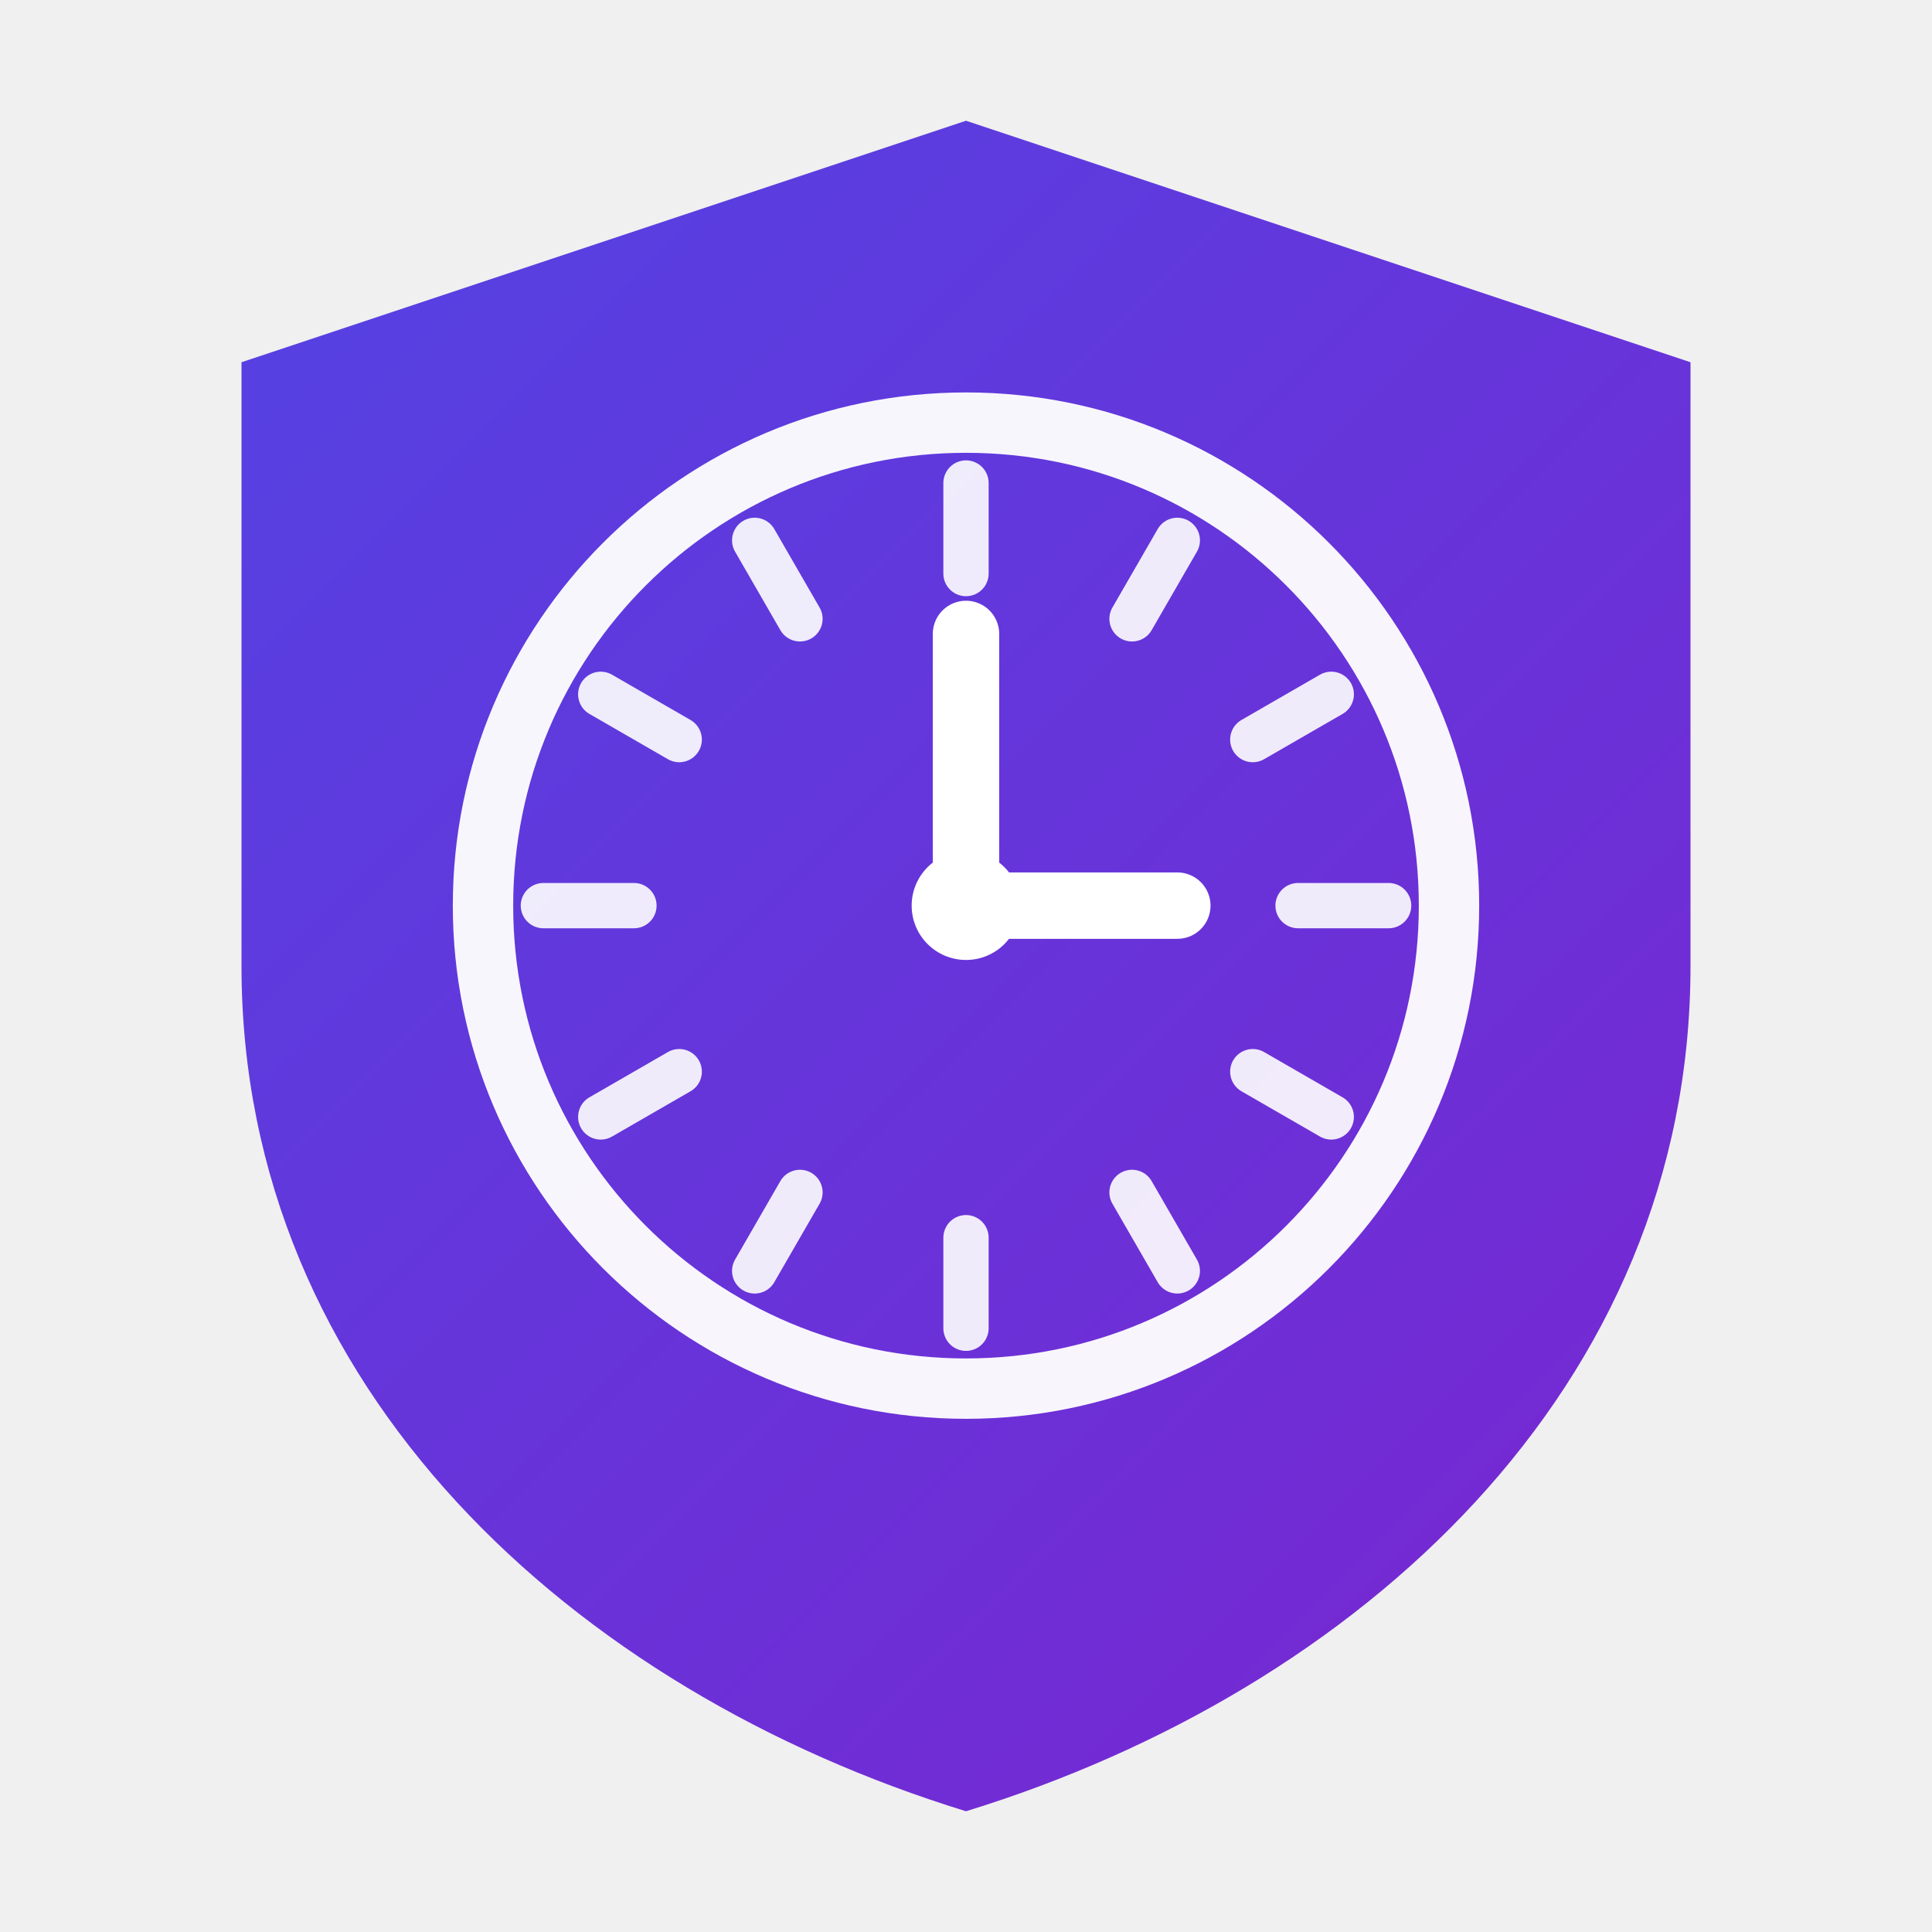
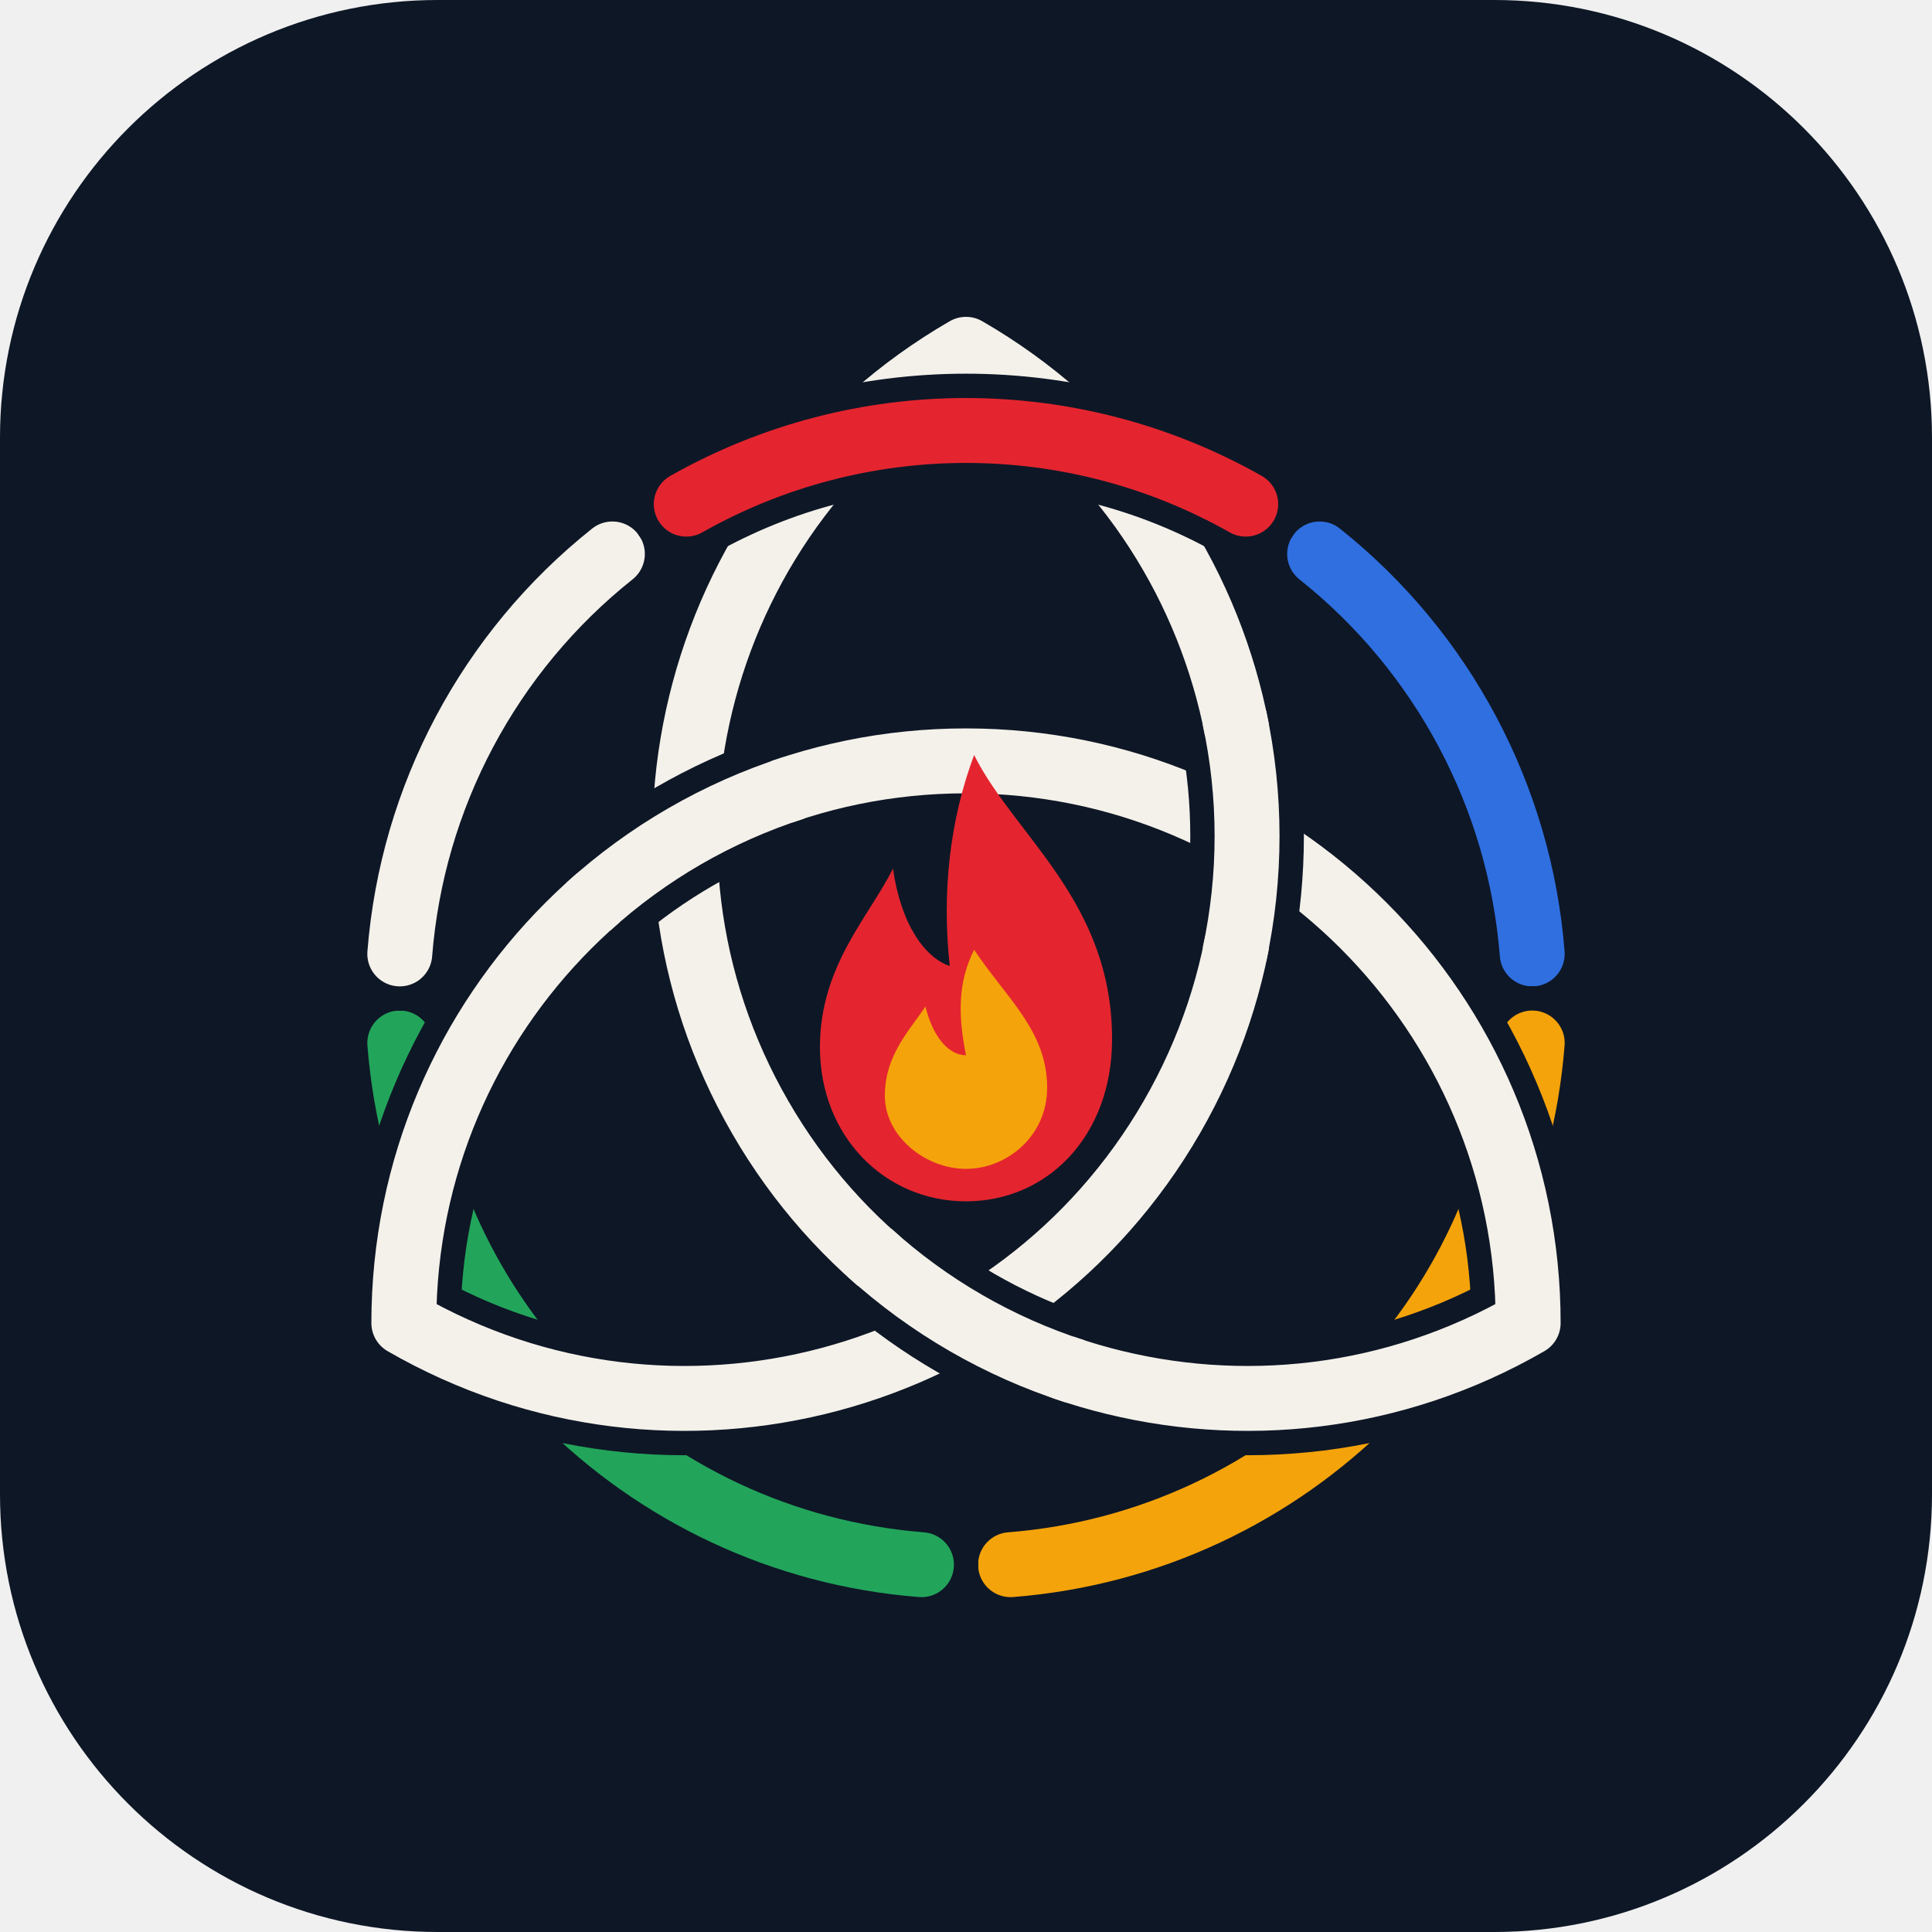
- <svg xmlns="http://www.w3.org/2000/svg" viewBox="0 0 64 64" fill="none">
-   <defs>
-     <linearGradient id="wc-grad" x1="0" y1="0" x2="64" y2="64" gradientUnits="userSpaceOnUse">
-       <stop offset="0%" stop-color="#4f46e5" />
-       <stop offset="100%" stop-color="#7e22ce" />
-     </linearGradient>
-   </defs>
-   <path d="M32 4 L56 12 V32 C56 46 45 56 32 60 C19 56 8 46 8 32 V12 Z" fill="url(#wc-grad)" />
-   <circle cx="32" cy="30" r="16" fill="none" stroke="white" stroke-width="2" stroke-opacity="0.95" />
-   <g stroke="white" stroke-width="1.5" stroke-linecap="round" stroke-opacity="0.9">
-     <line x1="32" y1="16" x2="32" y2="19" />
-     <line x1="39" y1="17.9" x2="37.5" y2="20.5" />
-     <line x1="44.1" y1="23" x2="41.5" y2="24.5" />
-     <line x1="46" y1="30" x2="43" y2="30" />
-     <line x1="44.1" y1="37" x2="41.5" y2="35.5" />
-     <line x1="39" y1="42.1" x2="37.5" y2="39.5" />
-     <line x1="32" y1="44" x2="32" y2="41" />
-     <line x1="25" y1="42.1" x2="26.5" y2="39.5" />
-     <line x1="19.9" y1="37" x2="22.5" y2="35.5" />
-     <line x1="18" y1="30" x2="21" y2="30" />
-     <line x1="19.9" y1="23" x2="22.5" y2="24.5" />
-     <line x1="25" y1="17.9" x2="26.5" y2="20.5" />
+ <svg xmlns="http://www.w3.org/2000/svg" viewBox="0 0 64 64" width="64" height="64">
+   <rect width="64" height="64" rx="14.5" fill="#0E1726" />
+   <g transform="translate(5.120 5.120) scale(0.2688)">
+     <path d="M65.53 43.08 A70.00 70.00 0 0 1 134.47 43.08" fill="none" stroke="#0E1726" stroke-width="14" stroke-linecap="round" stroke-linejoin="round" />
+     <path d="M65.53 43.08 A70.00 70.00 0 0 1 134.47 43.08" fill="none" stroke="#E4252F" stroke-width="8" stroke-linecap="round" stroke-linejoin="round" />
+     <path d="M143.58 49.22 A70.00 70.00 0 0 1 169.78 98.51" fill="none" stroke="#0E1726" stroke-width="14" stroke-linecap="round" stroke-linejoin="round" />
+     <path d="M143.58 49.22 A70.00 70.00 0 0 1 169.78 98.51" fill="none" stroke="#2F6FE0" stroke-width="8" stroke-linecap="round" stroke-linejoin="round" />
+     <path d="M169.78 109.49 A70.00 70.00 0 0 1 105.49 173.78" fill="none" stroke="#0E1726" stroke-width="14" stroke-linecap="round" stroke-linejoin="round" />
+     <path d="M169.78 109.49 A70.00 70.00 0 0 1 105.49 173.78" fill="none" stroke="#F5A30A" stroke-width="8" stroke-linecap="round" stroke-linejoin="round" />
+     <path d="M94.51 173.78 A70.00 70.00 0 0 1 30.22 109.49" fill="none" stroke="#0E1726" stroke-width="14" stroke-linecap="round" stroke-linejoin="round" />
+     <path d="M94.51 173.78 A70.00 70.00 0 0 1 30.22 109.49" fill="none" stroke="#22A55B" stroke-width="8" stroke-linecap="round" stroke-linejoin="round" />
+     <path d="M30.22 98.51 A70.00 70.00 0 0 1 56.42 49.22" fill="none" stroke="#0E1726" stroke-width="14" stroke-linecap="round" stroke-linejoin="round" />
+     <path d="M30.22 98.51 A70.00 70.00 0 0 1 56.42 49.22" fill="none" stroke="#F4F1EA" stroke-width="8" stroke-linecap="round" stroke-linejoin="round" />
+     <path d="M100.00 24.00 A69.28 69.28 0 1 0 169.28 144.00 A69.28 69.28 0 1 0 30.72 144.00 A69.28 69.28 0 1 0 100.00 24.00 Z" fill="none" stroke="#0E1726" stroke-width="14" stroke-linecap="butt" stroke-linejoin="round" />
+     <path d="M100.00 24.00 A69.28 69.28 0 1 0 169.28 144.00 A69.28 69.28 0 1 0 30.72 144.00 A69.28 69.28 0 1 0 100.00 24.00 Z" fill="none" stroke="#F4F1EA" stroke-width="8" stroke-linecap="butt" stroke-linejoin="round" />
+     <path d="M65.53 43.08 A70.00 70.00 0 0 1 134.47 43.08" fill="none" stroke="#0E1726" stroke-width="14" stroke-linecap="round" stroke-linejoin="round" />
+     <path d="M65.53 43.08 A70.00 70.00 0 0 1 134.47 43.08" fill="none" stroke="#E4252F" stroke-width="8" stroke-linecap="round" stroke-linejoin="round" />
+     <path d="M54.68 91.60 A69.28 69.28 0 0 1 77.28 78.55" fill="none" stroke="#0E1726" stroke-width="14" stroke-linecap="butt" stroke-linejoin="round" />
+     <path d="M53.48 92.66 A69.28 69.28 0 0 1 78.79 78.04" fill="none" stroke="#F4F1EA" stroke-width="8" stroke-linecap="butt" stroke-linejoin="round" />
+     <path d="M111.92 149.45 A69.28 69.28 0 0 1 89.32 136.40" fill="none" stroke="#0E1726" stroke-width="14" stroke-linecap="butt" stroke-linejoin="round" />
+     <path d="M113.44 149.96 A69.28 69.28 0 0 1 88.12 135.34" fill="none" stroke="#F4F1EA" stroke-width="8" stroke-linecap="butt" stroke-linejoin="round" />
+     <path d="M133.40 70.95 A69.28 69.28 0 0 1 133.40 97.05" fill="none" stroke="#0E1726" stroke-width="14" stroke-linecap="butt" stroke-linejoin="round" />
+     <path d="M133.08 69.39 A69.28 69.28 0 0 1 133.08 98.61" fill="none" stroke="#F4F1EA" stroke-width="8" stroke-linecap="butt" stroke-linejoin="round" />
+     <path d="M101 74 C106 84 118 92 118 109 C118 121 110 129 100 129 C90 129 82 121 82 110 C82 100 88 94 91 88 C92 95 95 99 98 100 C97 91 98 82 101 74 Z" fill="#E4252F" />
+     <path d="M101 98 C105 104 110 108 110 115 C110 121 105 125 100 125 C95 125 90 121 90 116 C90 111 93 108 95 105 C96 109 98 111 100 111 C99 106 99 102 101 98 Z" fill="#F5A30A" />
  </g>
-   <g stroke="white" stroke-width="2.2" stroke-linecap="round">
-     <line x1="32" y1="30" x2="32" y2="21" />
-     <line x1="32" y1="30" x2="39" y2="30" />
-   </g>
-   <circle cx="32" cy="30" r="1.8" fill="white" />
</svg>
